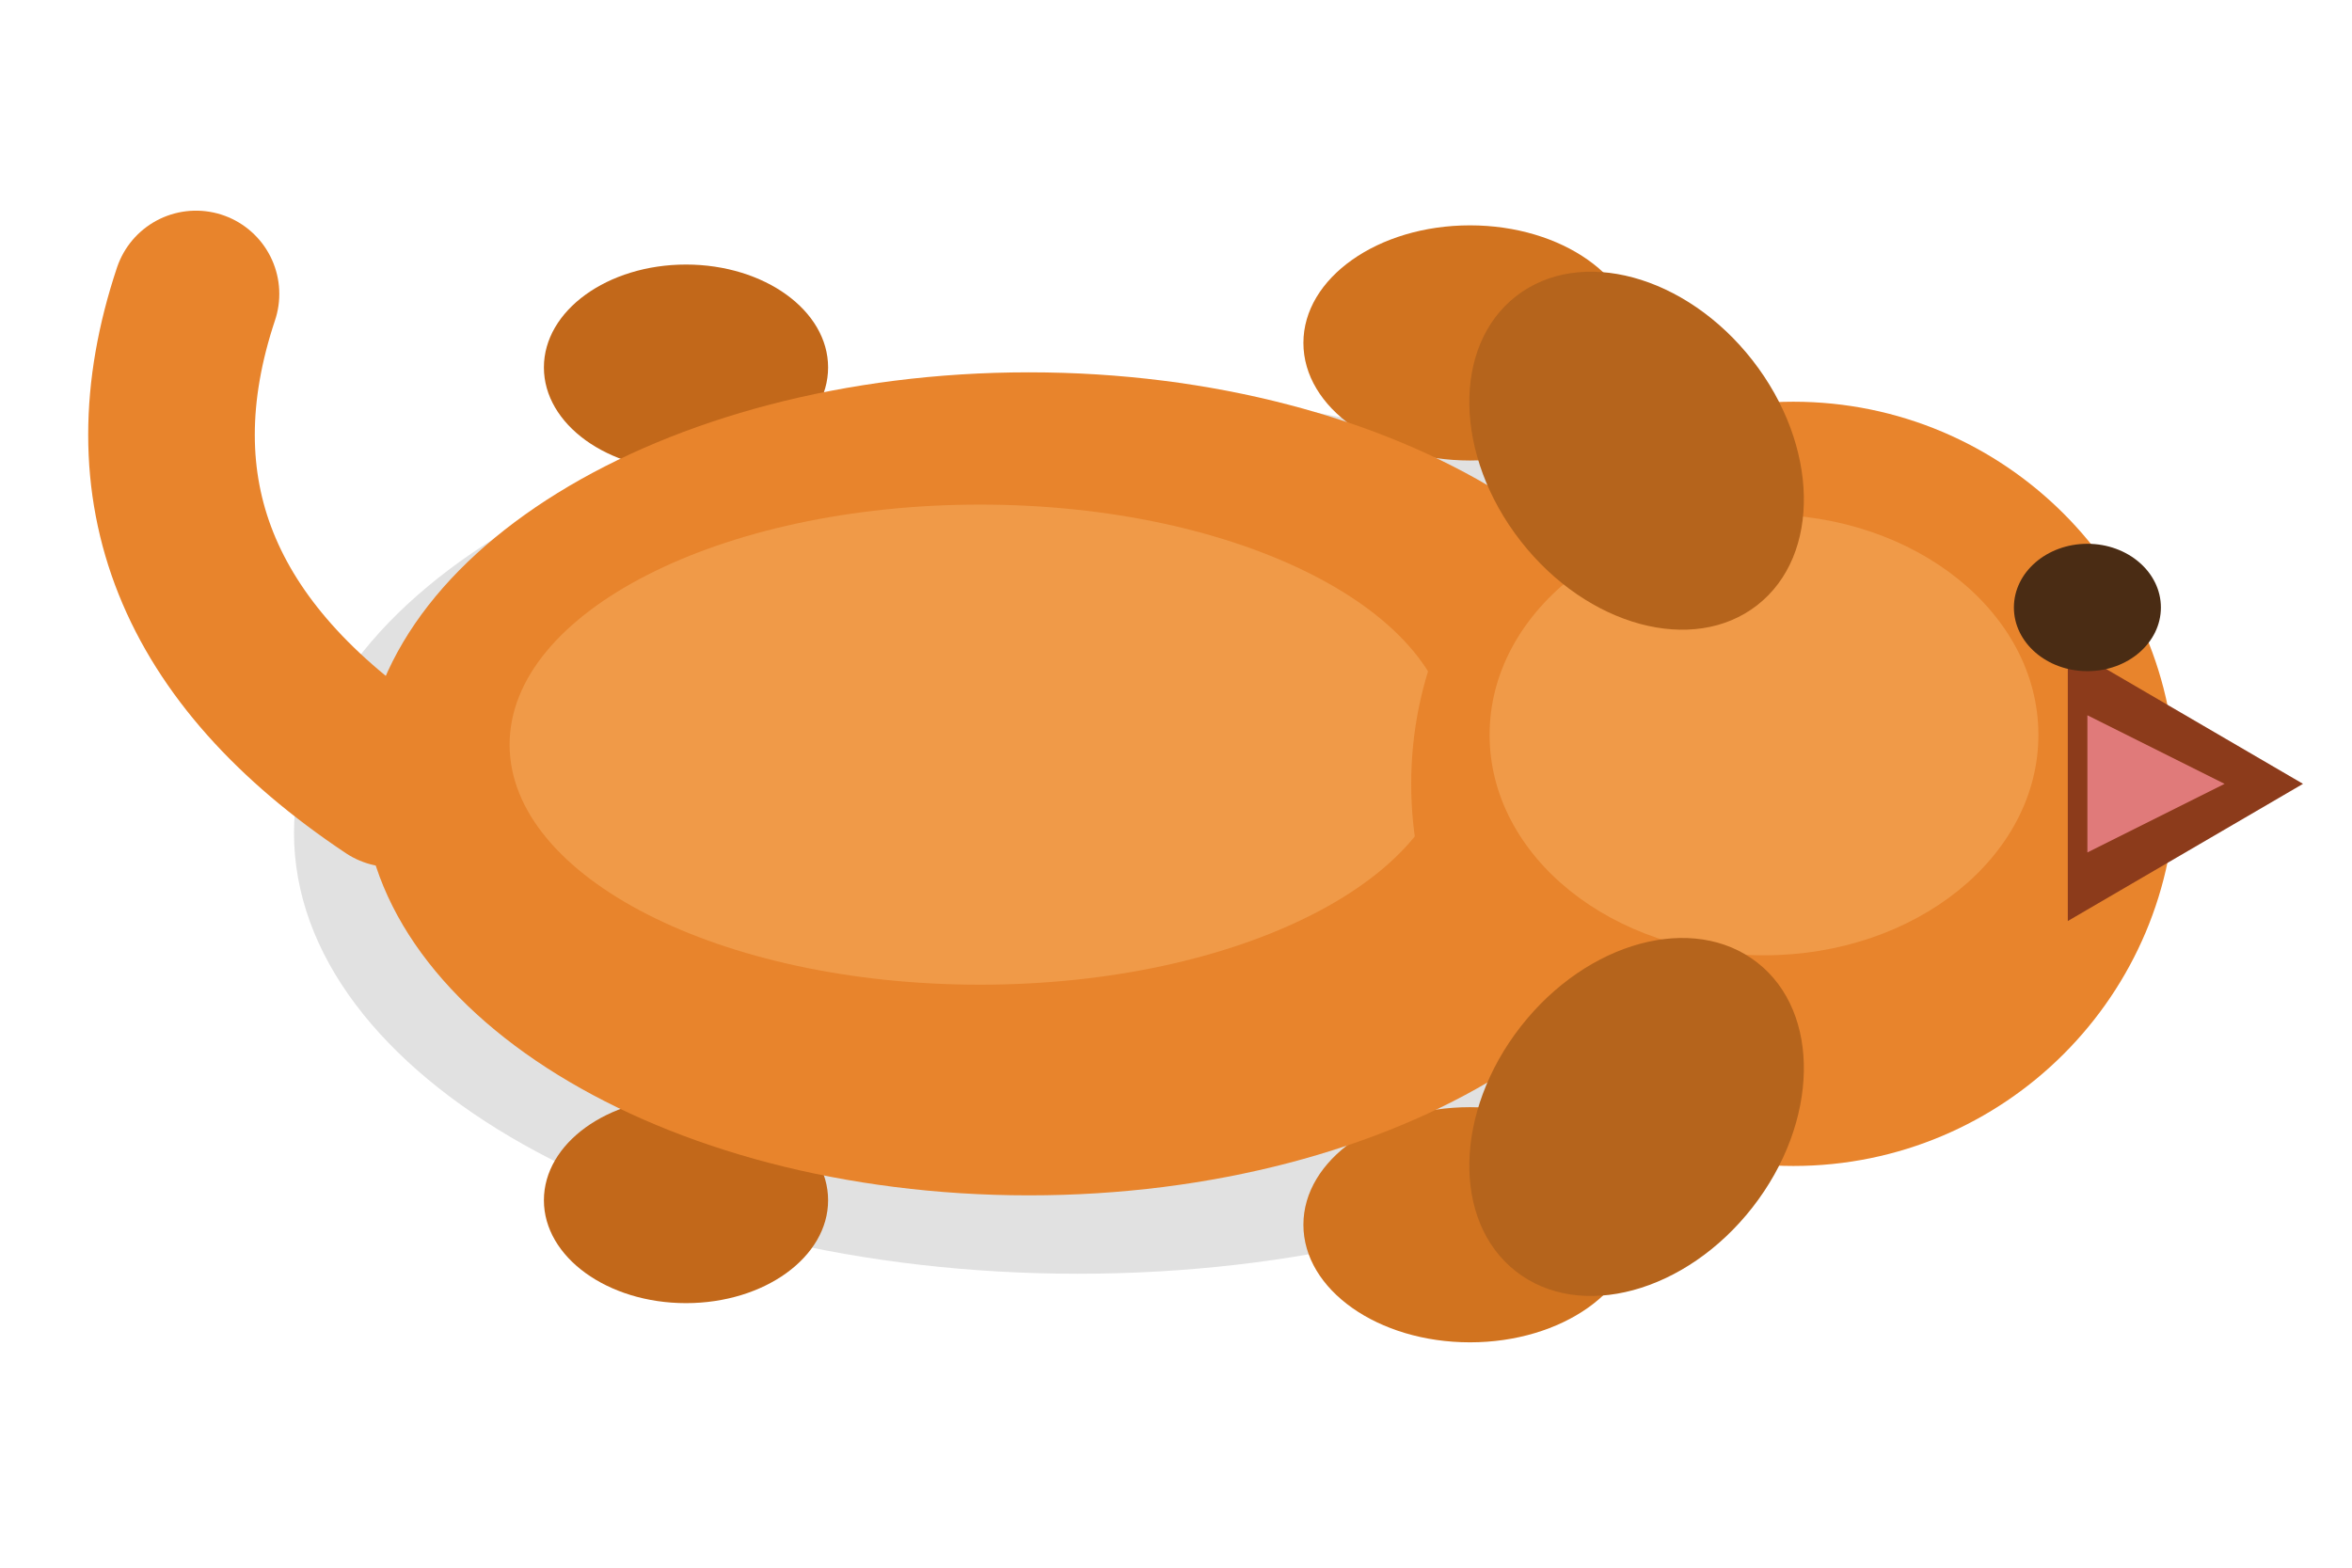
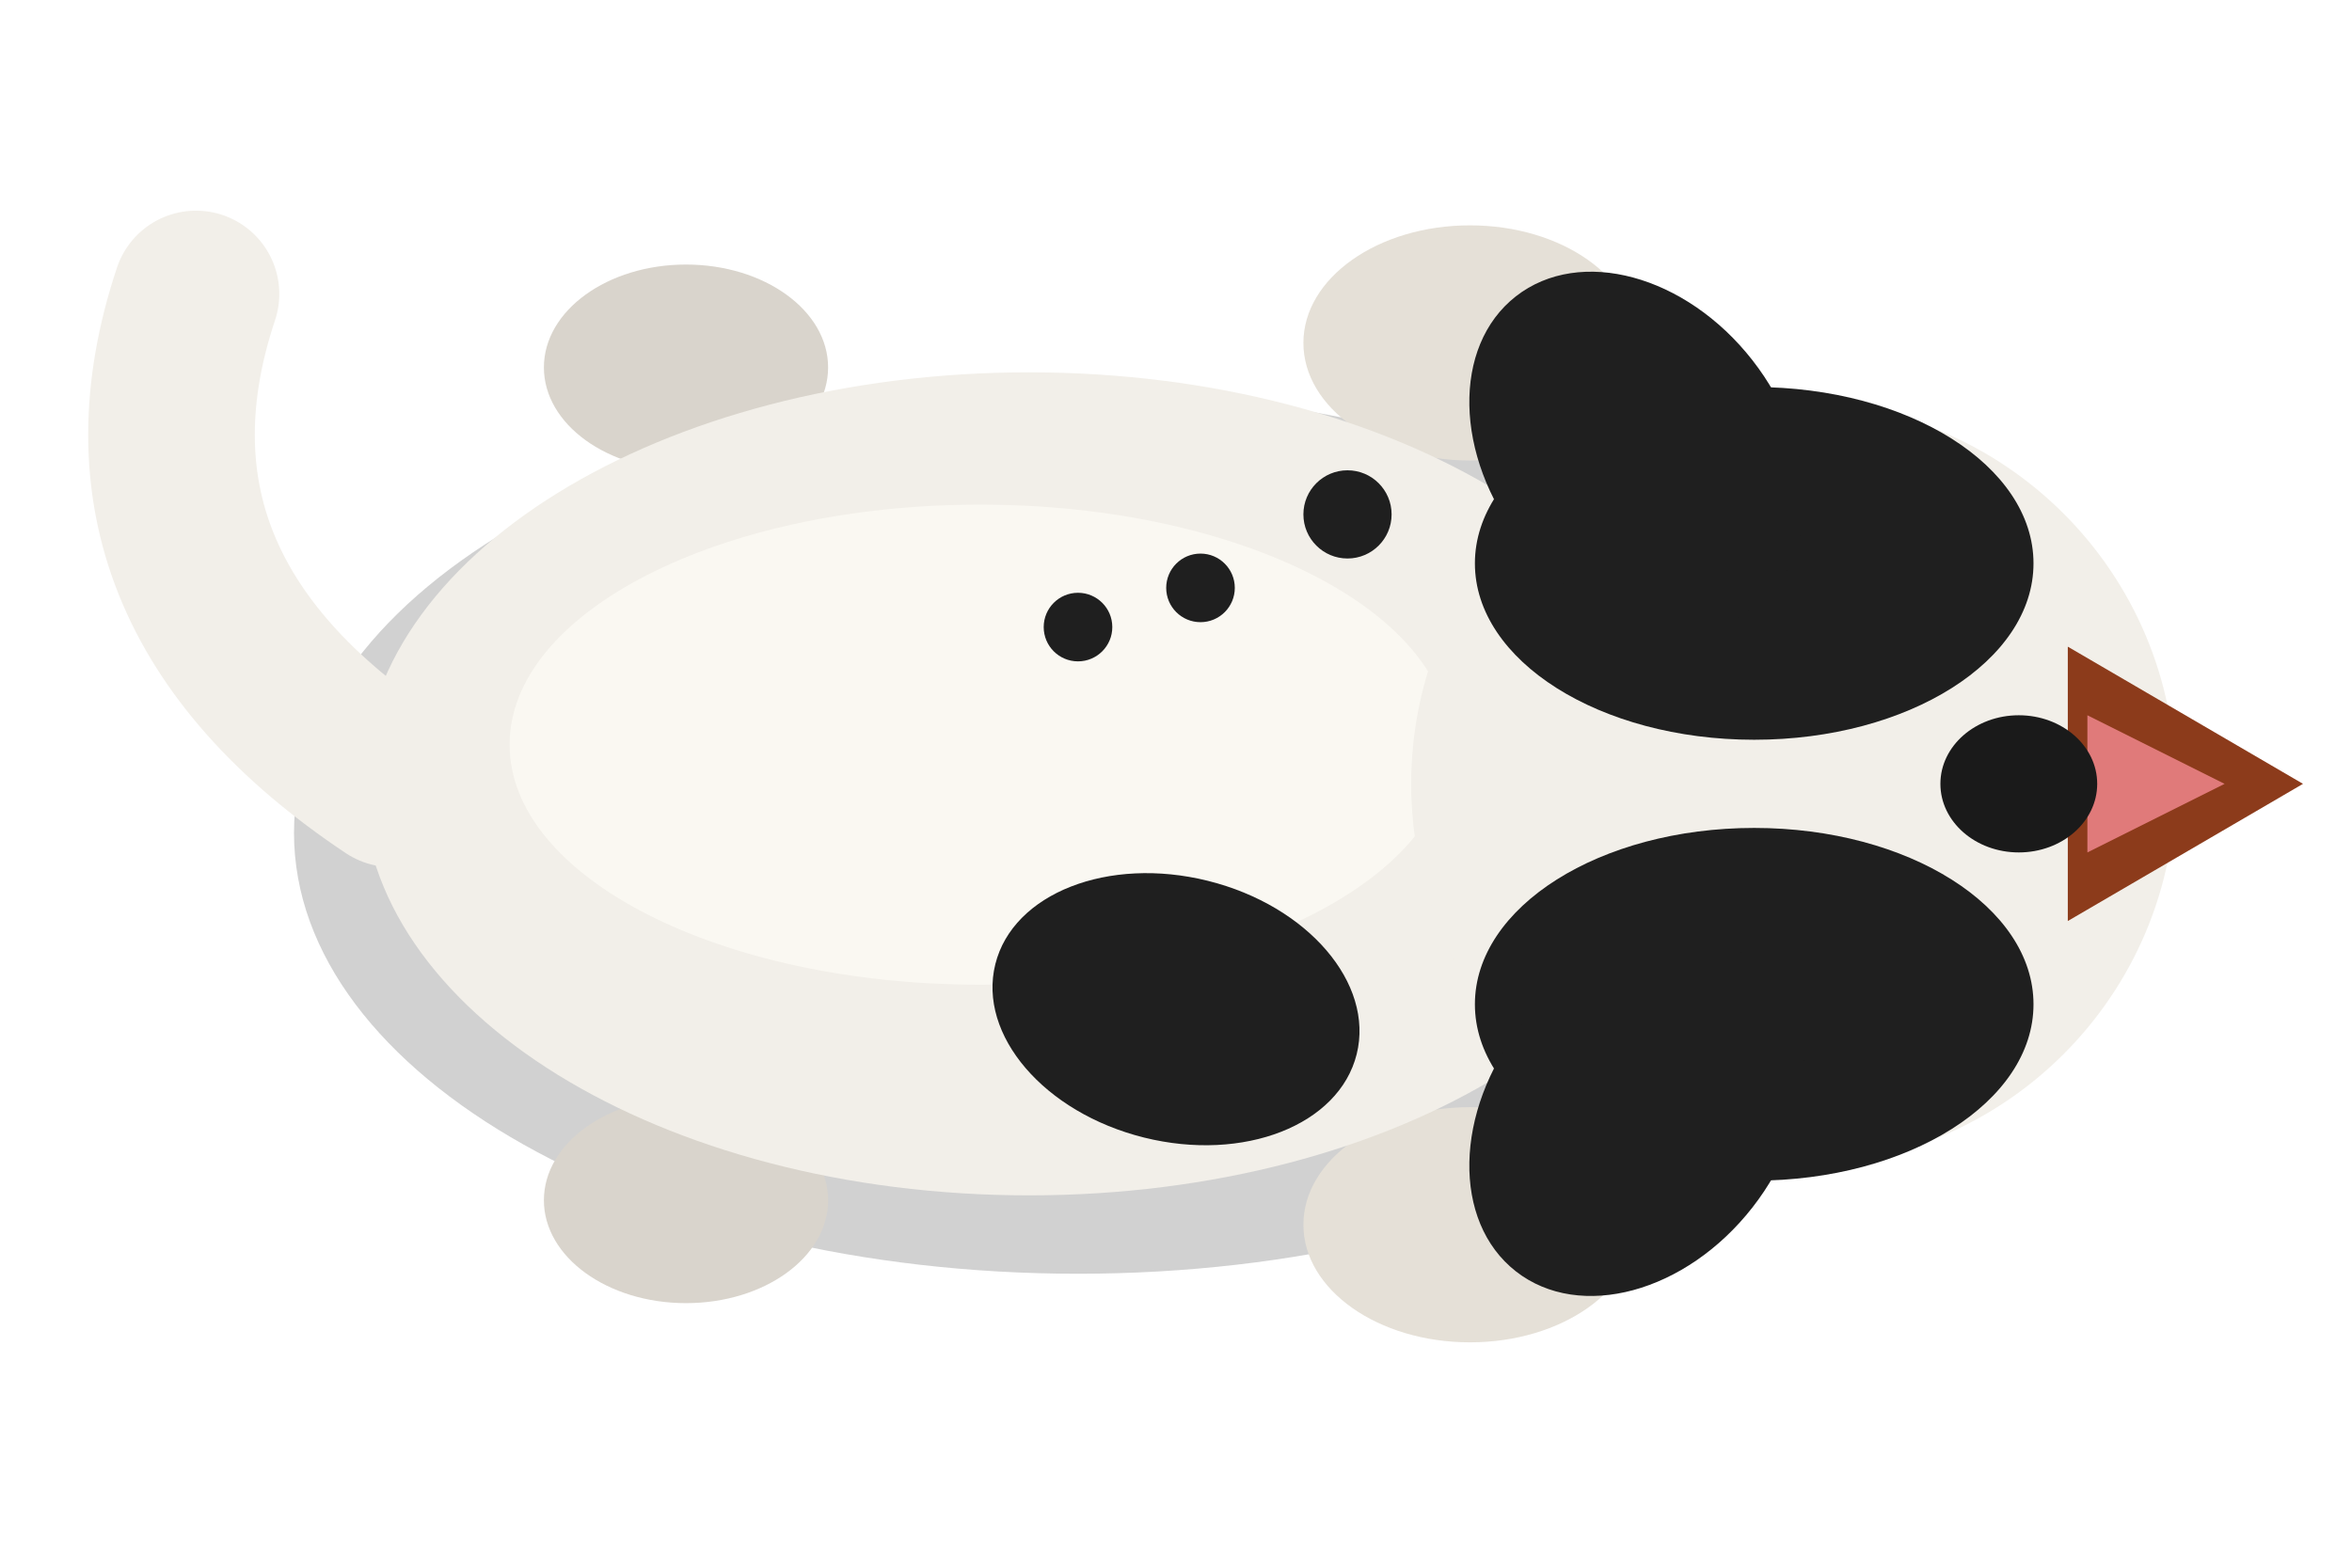
<svg xmlns="http://www.w3.org/2000/svg" width="48" height="32" viewBox="0 0 48 32">
-   <ellipse cx="22" cy="17" rx="16" ry="9" fill="#000" opacity="0.12" />
-   <path d="M8 16 Q2 12 4 6" fill="none" stroke="#e8842c" stroke-width="3.4" stroke-linecap="round" />
-   <ellipse cx="30" cy="7" rx="3.4" ry="2.4" fill="#d1731f" />
-   <ellipse cx="30" cy="25" rx="3.4" ry="2.4" fill="#d1731f" />
-   <ellipse cx="14" cy="7.5" rx="2.9" ry="2.1" fill="#c2681a" />
-   <ellipse cx="14" cy="24.5" rx="2.9" ry="2.1" fill="#c2681a" />
-   <ellipse cx="21" cy="16" rx="13.6" ry="8.4" fill="#e8842c" />
-   <ellipse cx="20" cy="15.2" rx="9.6" ry="4.9" fill="#f09a48" />
-   <circle cx="36.6" cy="16" r="7.8" fill="#e8842c" />
-   <ellipse cx="36" cy="15" rx="5.6" ry="4.5" fill="#f09a48" />
-   <ellipse cx="33.4" cy="9.2" rx="3" ry="4" transform="rotate(-38 33.4 9.2)" fill="#b5641c" />
-   <ellipse cx="33.4" cy="22.8" rx="3" ry="4" transform="rotate(38 33.4 22.8)" fill="#b5641c" />
+   <ellipse cx="22" cy="17" rx="16" ry="9" fill="#000" opacity="0.18" />
+   <path d="M8 16 Q2 12 4 6" fill="none" stroke="#f2efe9" stroke-width="3.4" stroke-linecap="round" />
+   <ellipse cx="30" cy="7" rx="3.4" ry="2.4" fill="#e5e0d7" />
+   <ellipse cx="30" cy="25" rx="3.4" ry="2.4" fill="#e5e0d7" />
+   <ellipse cx="14" cy="7.5" rx="2.9" ry="2.1" fill="#d9d4cc" />
+   <ellipse cx="14" cy="24.5" rx="2.9" ry="2.1" fill="#d9d4cc" />
+   <ellipse cx="21" cy="16" rx="13.6" ry="8.4" fill="#f2efe9" />
+   <ellipse cx="20" cy="15.2" rx="9.6" ry="4.9" fill="#faf8f2" />
+   <ellipse cx="24" cy="20.6" rx="3.8" ry="2.7" transform="rotate(14 24 20.6)" fill="#1f1f1f" />
+   <circle cx="27.5" cy="10.5" r="0.9" fill="#1f1f1f" />
+   <circle cx="24.5" cy="12" r="0.7" fill="#1f1f1f" />
+   <circle cx="22" cy="12.8" r="0.7" fill="#1f1f1f" />
+   <circle cx="36.6" cy="16" r="7.8" fill="#f2efe9" />
+   <ellipse cx="35.8" cy="11.5" rx="5.7" ry="3.6" fill="#1f1f1f" />
+   <ellipse cx="35.8" cy="20.5" rx="5.7" ry="3.6" fill="#1f1f1f" />
+   <path d="M33.5 16 L42.4 13.9 L42.4 18.1 Z" fill="#f2efe9" />
+   <ellipse cx="33.4" cy="9.2" rx="3" ry="4" transform="rotate(-38 33.4 9.2)" fill="#1f1f1f" />
+   <ellipse cx="33.4" cy="22.8" rx="3" ry="4" transform="rotate(38 33.4 22.8)" fill="#1f1f1f" />
  <path d="M42.2 13.2 L47 16 L42.2 18.8 Z" fill="#8c3b1b" />
  <path d="M42.6 14.6 L45.4 16 L42.6 17.4 Z" fill="#e07a7a" />
-   <ellipse cx="42.6" cy="12.4" rx="1.5" ry="1.3" fill="#4a2c14" />
+   <ellipse cx="41.2" cy="16" rx="1.6" ry="1.4" fill="#1a1a1a" />
</svg>
